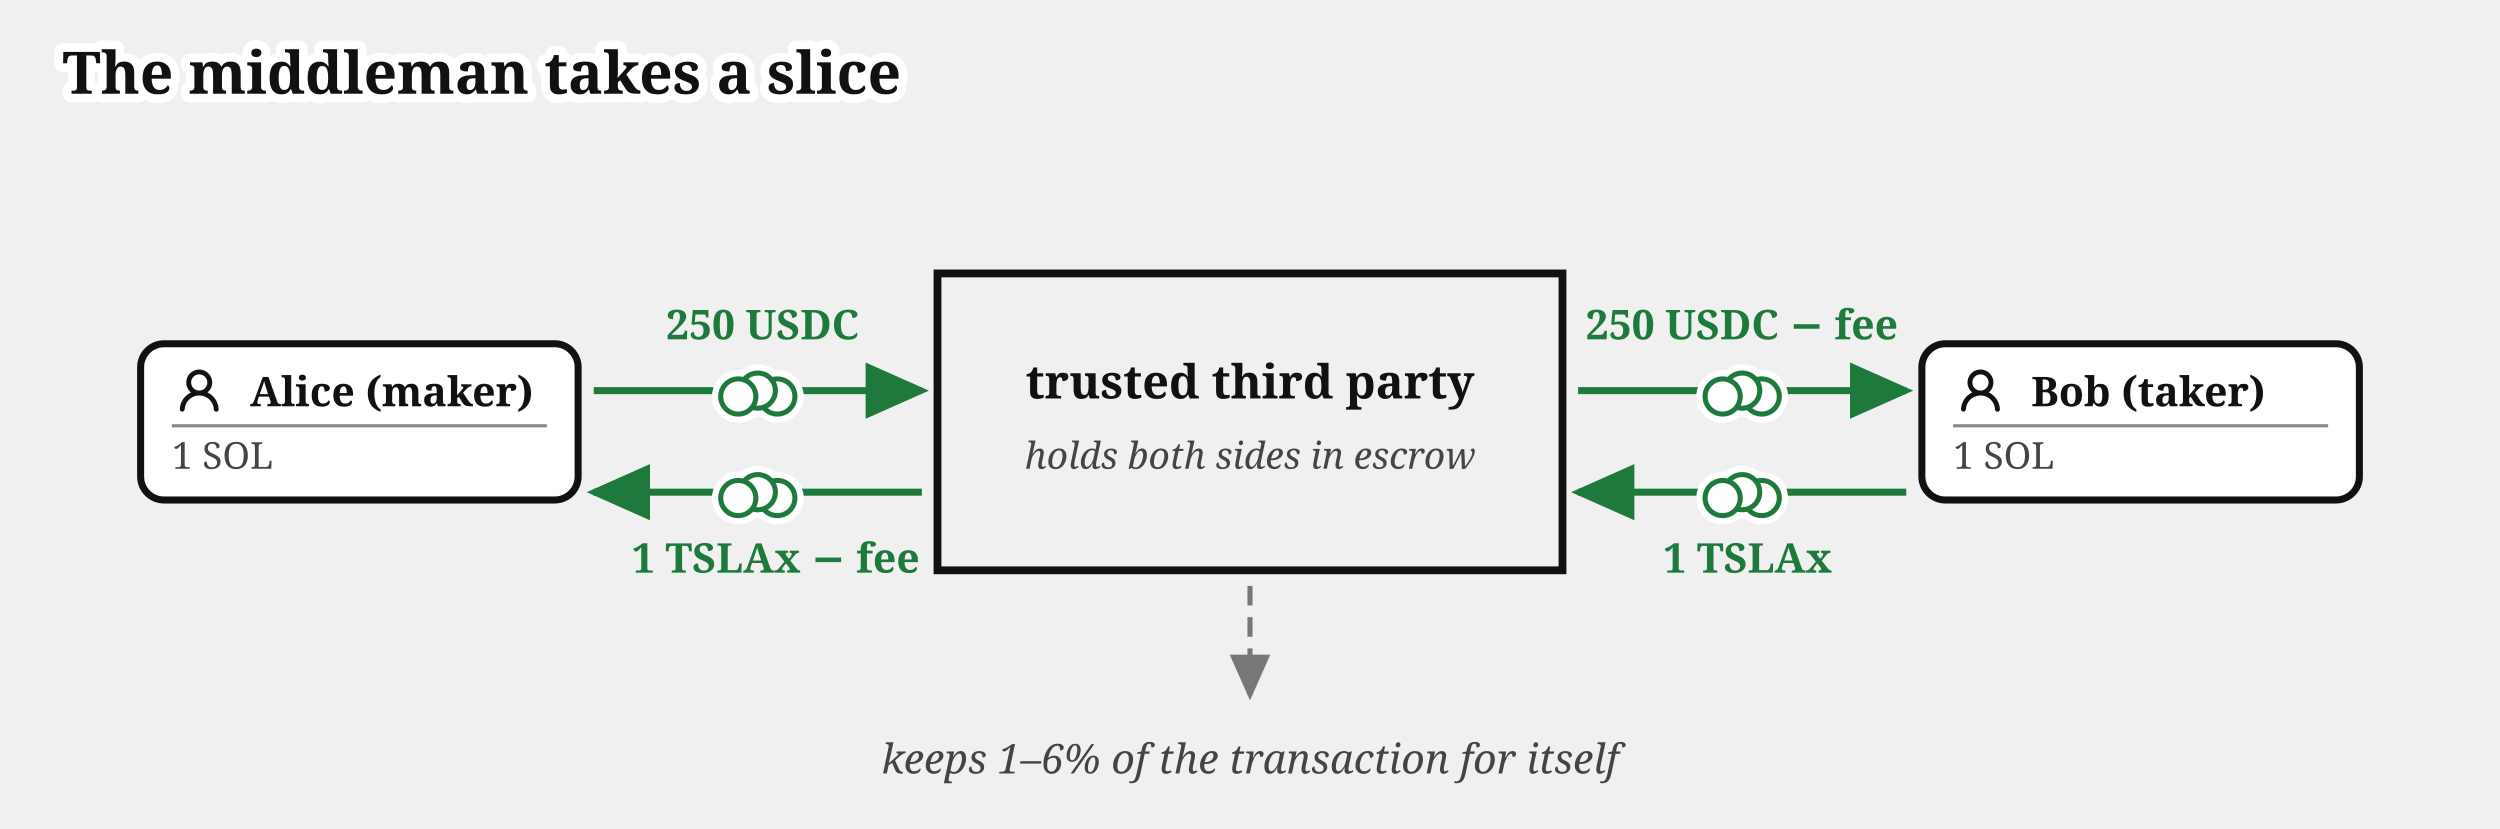
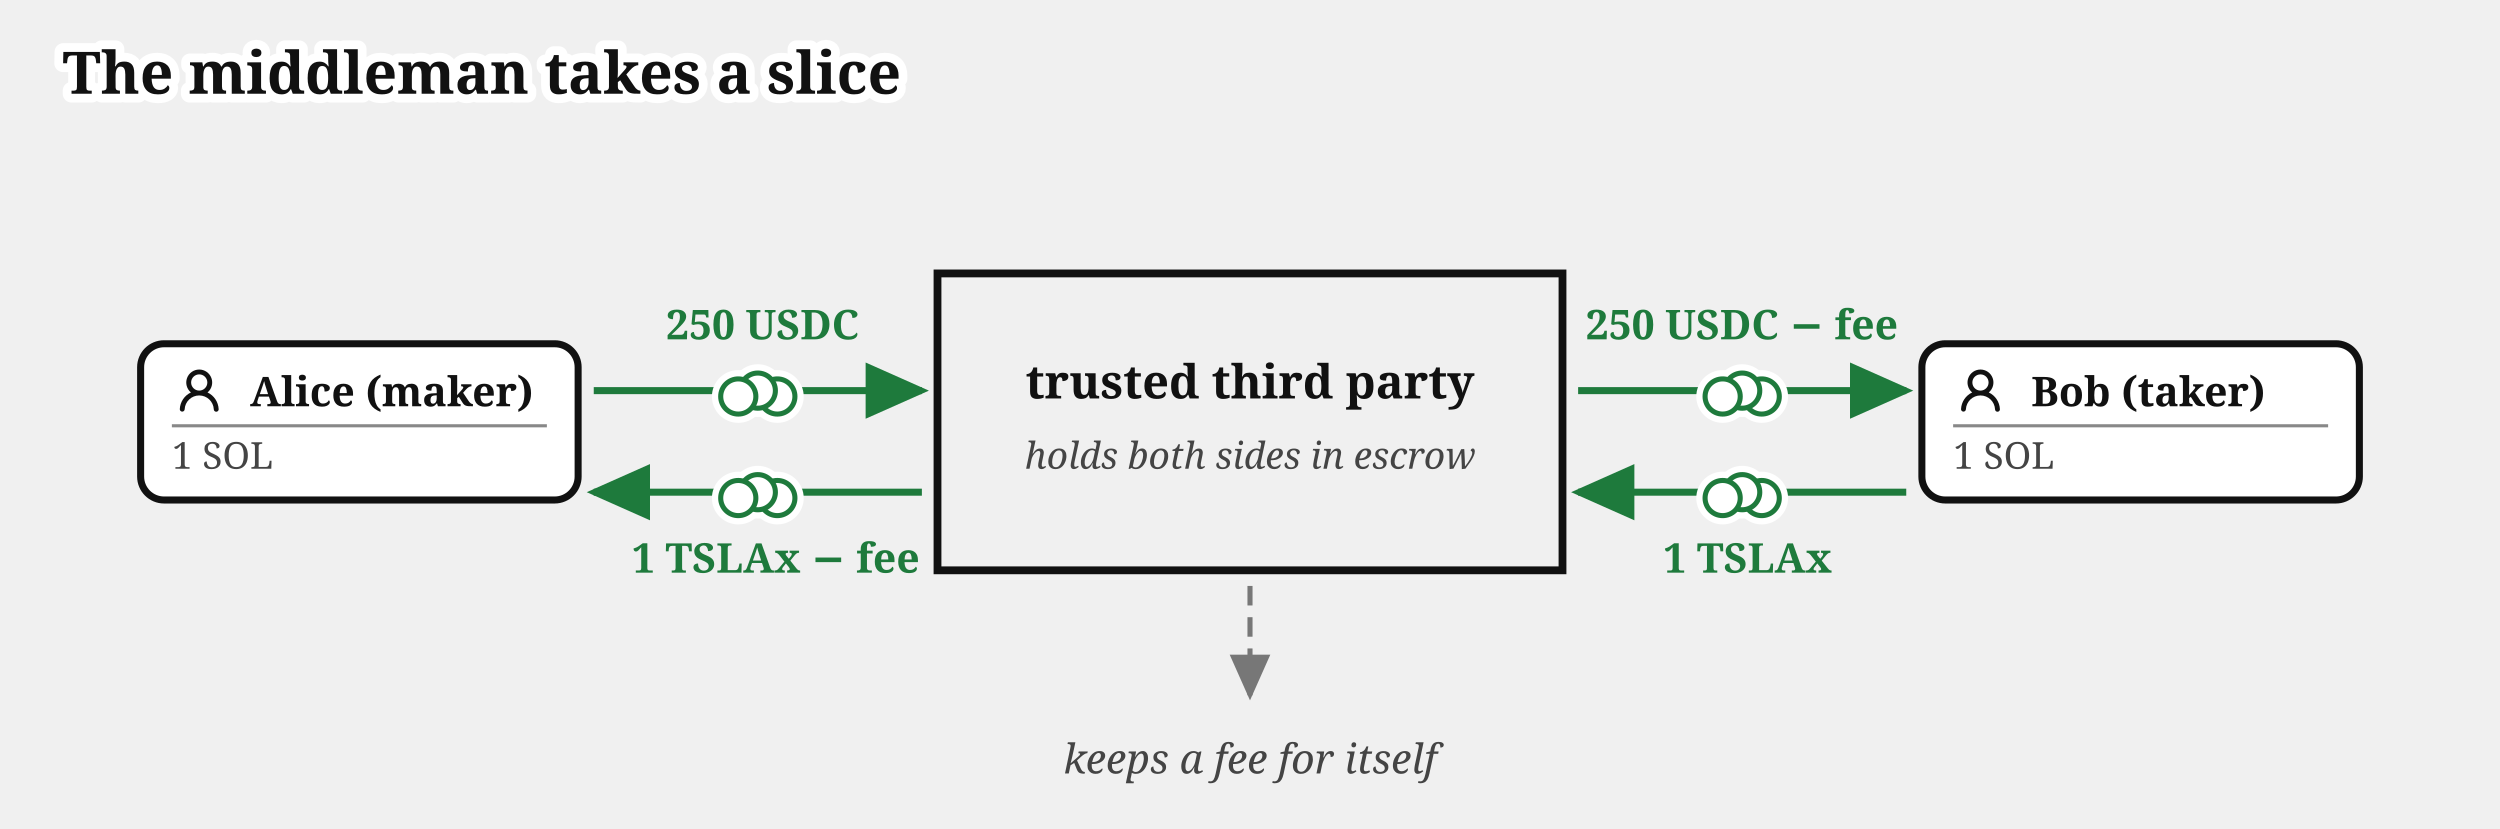
<svg xmlns="http://www.w3.org/2000/svg" viewBox="0 0 640 212" font-family="Gelasio, Georgia, serif" fill="#111">
  <text stroke="#fff" stroke-width="4.5" paint-order="stroke" stroke-linejoin="round" x="16" y="24" font-size="15" font-weight="bold">The middleman takes a slice</text>
  <defs>
    <marker id="escrow-traditional-escrow-arr" markerWidth="9" markerHeight="8" refX="8" refY="4" orient="auto">
      <path d="M0,0 L9,4 L0,8 z" fill="#1e7a3c" />
    </marker>
    <marker id="escrow-traditional-escrow-arrg" markerWidth="9" markerHeight="8" refX="8" refY="4" orient="auto">
      <path d="M0,0 L9,4 L0,8 z" fill="#777" />
    </marker>
  </defs>
  <rect x="36" y="88" width="112" height="40" rx="6" fill="#fff" stroke="#111" stroke-width="1.8" />
  <g transform="translate(44,93)">
    <g transform="translate(0.36,0.767) scale(0.8301)" fill="#111">
      <path d="M10.561 8.073a6 6 0 0 1 3.432 5.142a.75.75 0 1 1-1.498.07a4.5 4.5 0 0 0-8.99 0a.75.75 0 0 1-1.498-.07a6 6 0 0 1 3.431-5.142a3.999 3.999 0 1 1 5.123 0M10.5 5a2.5 2.5 0 1 0-5 0a2.5 2.5 0 0 0 5 0" />
    </g>
  </g>
  <text x="64" y="104" font-size="10.5" font-weight="bold">Alice (maker)</text>
  <line x1="44" y1="109" x2="140" y2="109" stroke="#888" stroke-width="0.8" />
  <text x="44" y="120" font-size="9.5" fill="#444">1 SOL</text>
  <rect x="492" y="88" width="112" height="40" rx="6" fill="#fff" stroke="#111" stroke-width="1.8" />
  <g transform="translate(500,93)">
    <g transform="translate(0.36,0.767) scale(0.8301)" fill="#111">
      <path d="M10.561 8.073a6 6 0 0 1 3.432 5.142a.75.75 0 1 1-1.498.07a4.5 4.5 0 0 0-8.99 0a.75.75 0 0 1-1.498-.07a6 6 0 0 1 3.431-5.142a3.999 3.999 0 1 1 5.123 0M10.5 5a2.5 2.5 0 1 0-5 0a2.5 2.5 0 0 0 5 0" />
    </g>
  </g>
  <text x="520" y="104" font-size="10.5" font-weight="bold">Bob (taker)</text>
  <line x1="500" y1="109" x2="596" y2="109" stroke="#888" stroke-width="0.8" />
  <text x="500" y="120" font-size="9.5" fill="#444">1 SOL</text>
  <rect x="240" y="70" width="160" height="76" fill="none" stroke="#111" stroke-width="2" />
  <text x="320" y="102" font-size="12" font-weight="bold" text-anchor="middle">trusted third party</text>
  <text x="320" y="120" font-size="9.5" font-style="italic" fill="#444" text-anchor="middle">holds both sides in escrow</text>
  <path d="M 152,100 L 236,100" fill="none" stroke="#1e7a3c" stroke-width="1.8" marker-end="url(#escrow-traditional-escrow-arr)" />
  <text x="170.53" y="86.87" font-size="10.5" font-weight="bold" fill="#1e7a3c">250 USDC</text>
  <path d="M 404,100 L 488,100" fill="none" stroke="#1e7a3c" stroke-width="1.8" marker-end="url(#escrow-traditional-escrow-arr)" />
  <text x="445.93" y="86.87" font-size="10.5" font-weight="bold" fill="#1e7a3c" text-anchor="middle">250 USDC − fee</text>
  <path d="M 488,126 L 404,126" fill="none" stroke="#1e7a3c" stroke-width="1.8" marker-end="url(#escrow-traditional-escrow-arr)" />
  <text x="425.79" y="146.6" font-size="10.5" font-weight="bold" fill="#1e7a3c">1 TSLAx</text>
  <path d="M 236,126 L 152,126" fill="none" stroke="#1e7a3c" stroke-width="1.8" marker-end="url(#escrow-traditional-escrow-arr)" />
  <text x="161.75" y="146.6" font-size="10.5" font-weight="bold" fill="#1e7a3c">1 TSLAx − fee</text>
  <path d="M 320,150 L 320,178" fill="none" stroke="#777" stroke-width="1.3" stroke-dasharray="5 3" marker-end="url(#escrow-traditional-escrow-arrg)" />
-   <text x="320" y="198" font-size="10.5" font-style="italic" fill="#444" text-anchor="middle">keeps 1–6% of the transaction for itself</text>
+   <text x="320" y="198" font-size="10.5" font-style="italic" fill="#444" text-anchor="middle">keeps a fee for itself</text>
  <g class="coin" transform="translate(194,100)" fill="#fff">
    <g stroke="#fff" stroke-width="4.5">
      <circle cx="5" cy="1.5" r="4.5" />
      <circle cx="0" cy="0" r="4.5" />
      <circle cx="-5" cy="1.5" r="4.5" />
    </g>
    <g stroke="#1e7a3c" stroke-width="1.3">
      <circle cx="5" cy="1.5" r="4.5" />
      <circle cx="0" cy="0" r="4.5" />
      <circle cx="-5" cy="1.5" r="4.5" />
    </g>
  </g>
  <g class="coin" transform="translate(446,100)" fill="#fff">
    <g stroke="#fff" stroke-width="4.5">
      <circle cx="5" cy="1.5" r="4.5" />
      <circle cx="0" cy="0" r="4.5" />
      <circle cx="-5" cy="1.5" r="4.5" />
    </g>
    <g stroke="#1e7a3c" stroke-width="1.3">
      <circle cx="5" cy="1.5" r="4.5" />
      <circle cx="0" cy="0" r="4.5" />
      <circle cx="-5" cy="1.5" r="4.5" />
    </g>
  </g>
  <g class="coin" transform="translate(446,126)" fill="#fff">
    <g stroke="#fff" stroke-width="4.5">
      <circle cx="5" cy="1.5" r="4.5" />
      <circle cx="0" cy="0" r="4.5" />
      <circle cx="-5" cy="1.5" r="4.5" />
    </g>
    <g stroke="#1e7a3c" stroke-width="1.3">
      <circle cx="5" cy="1.5" r="4.5" />
      <circle cx="0" cy="0" r="4.5" />
      <circle cx="-5" cy="1.5" r="4.5" />
    </g>
  </g>
  <g class="coin" transform="translate(194,126)" fill="#fff">
    <g stroke="#fff" stroke-width="4.5">
      <circle cx="5" cy="1.5" r="4.5" />
      <circle cx="0" cy="0" r="4.5" />
      <circle cx="-5" cy="1.5" r="4.5" />
    </g>
    <g stroke="#1e7a3c" stroke-width="1.3">
      <circle cx="5" cy="1.5" r="4.5" />
      <circle cx="0" cy="0" r="4.5" />
      <circle cx="-5" cy="1.5" r="4.5" />
    </g>
  </g>
</svg>
